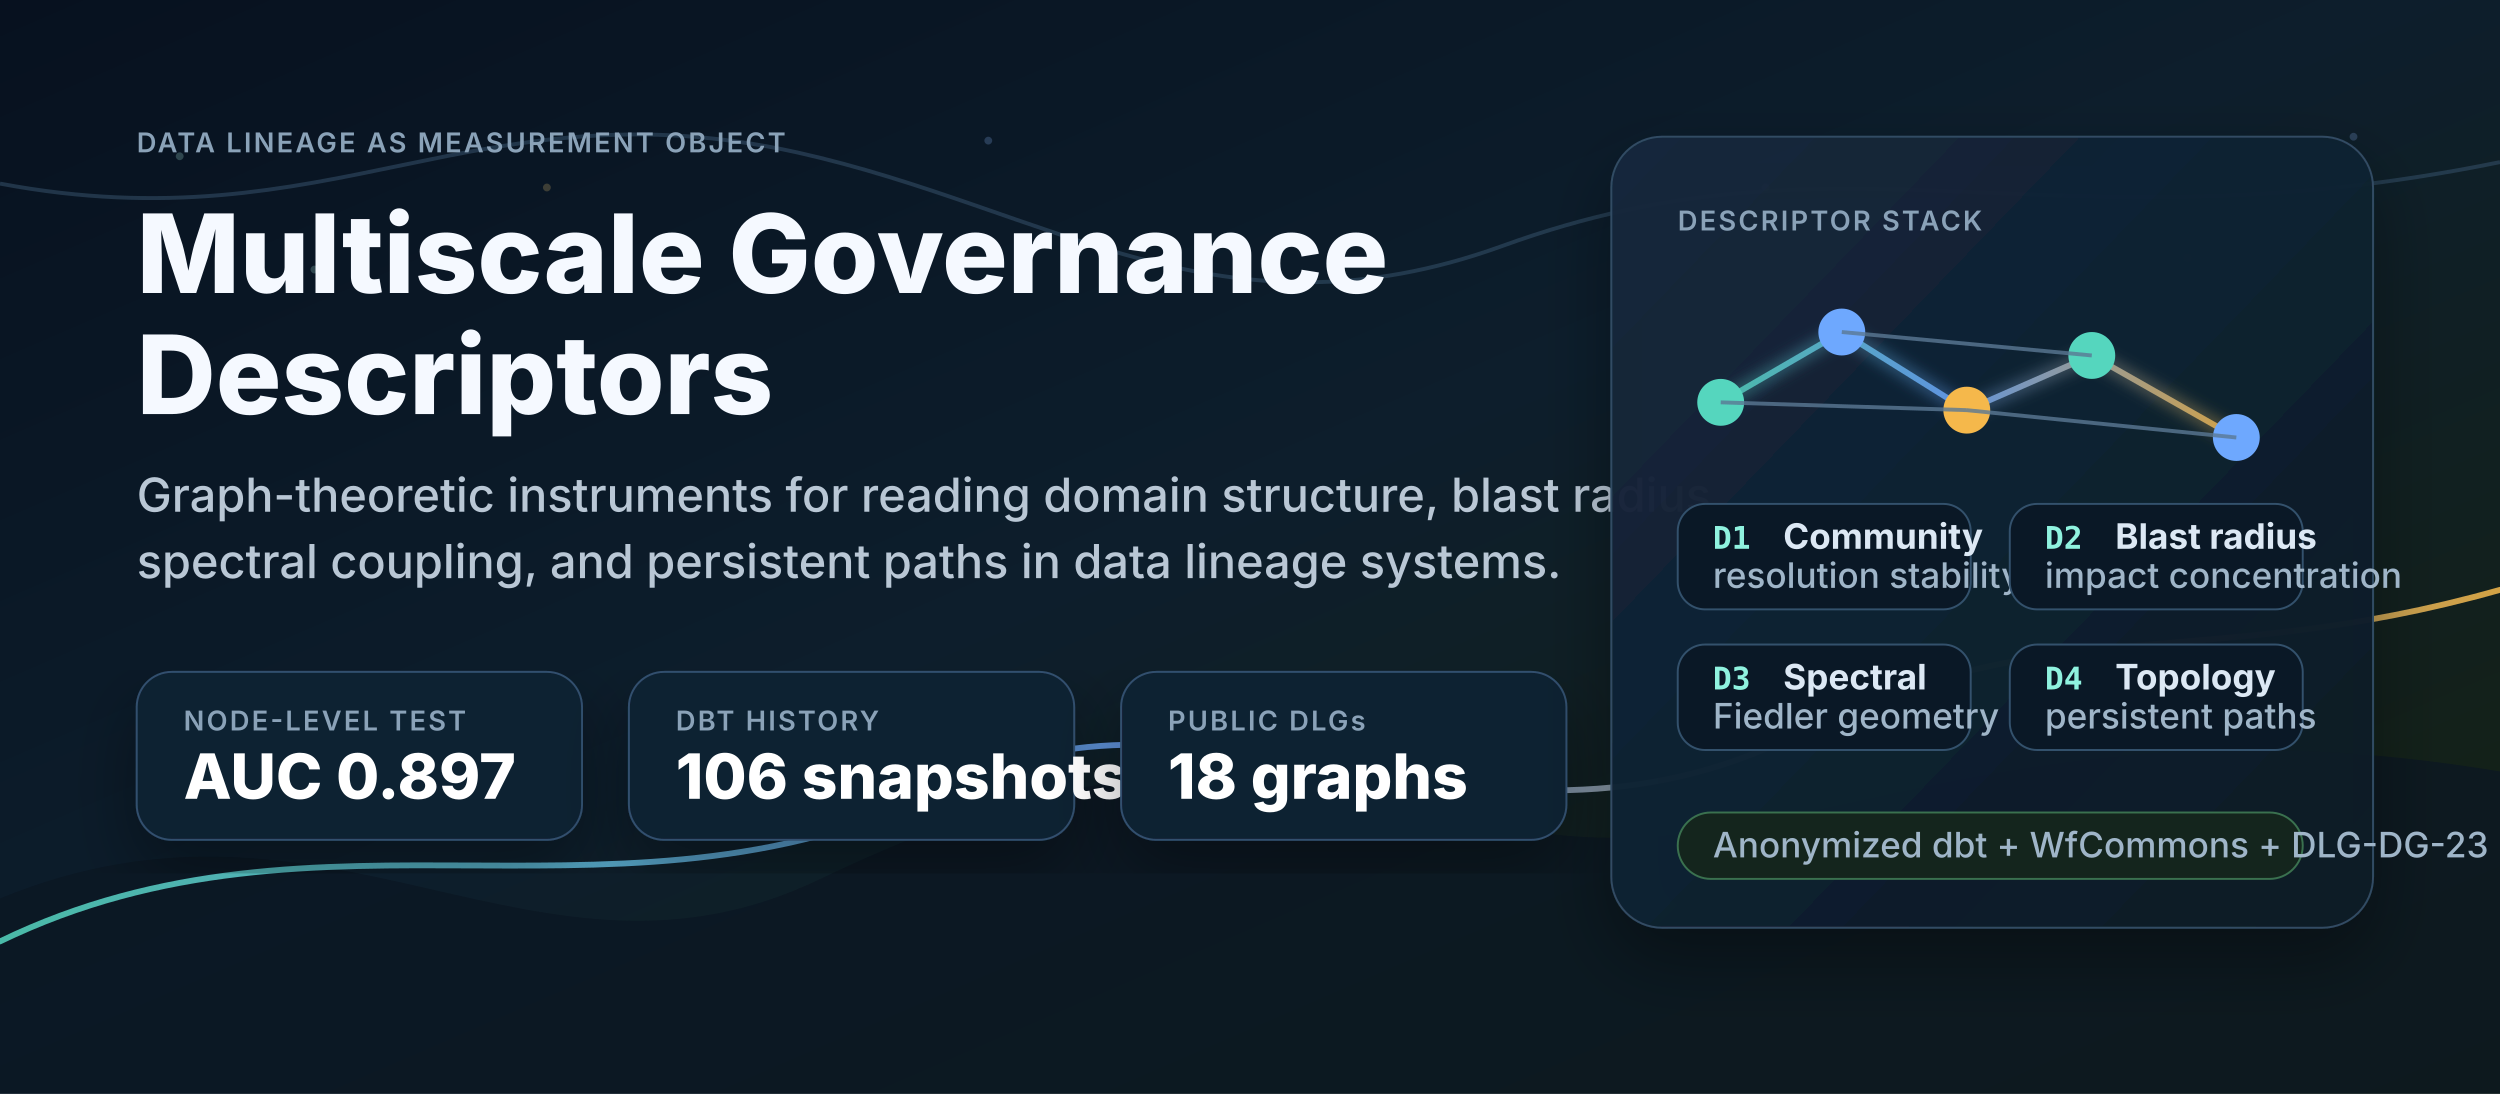
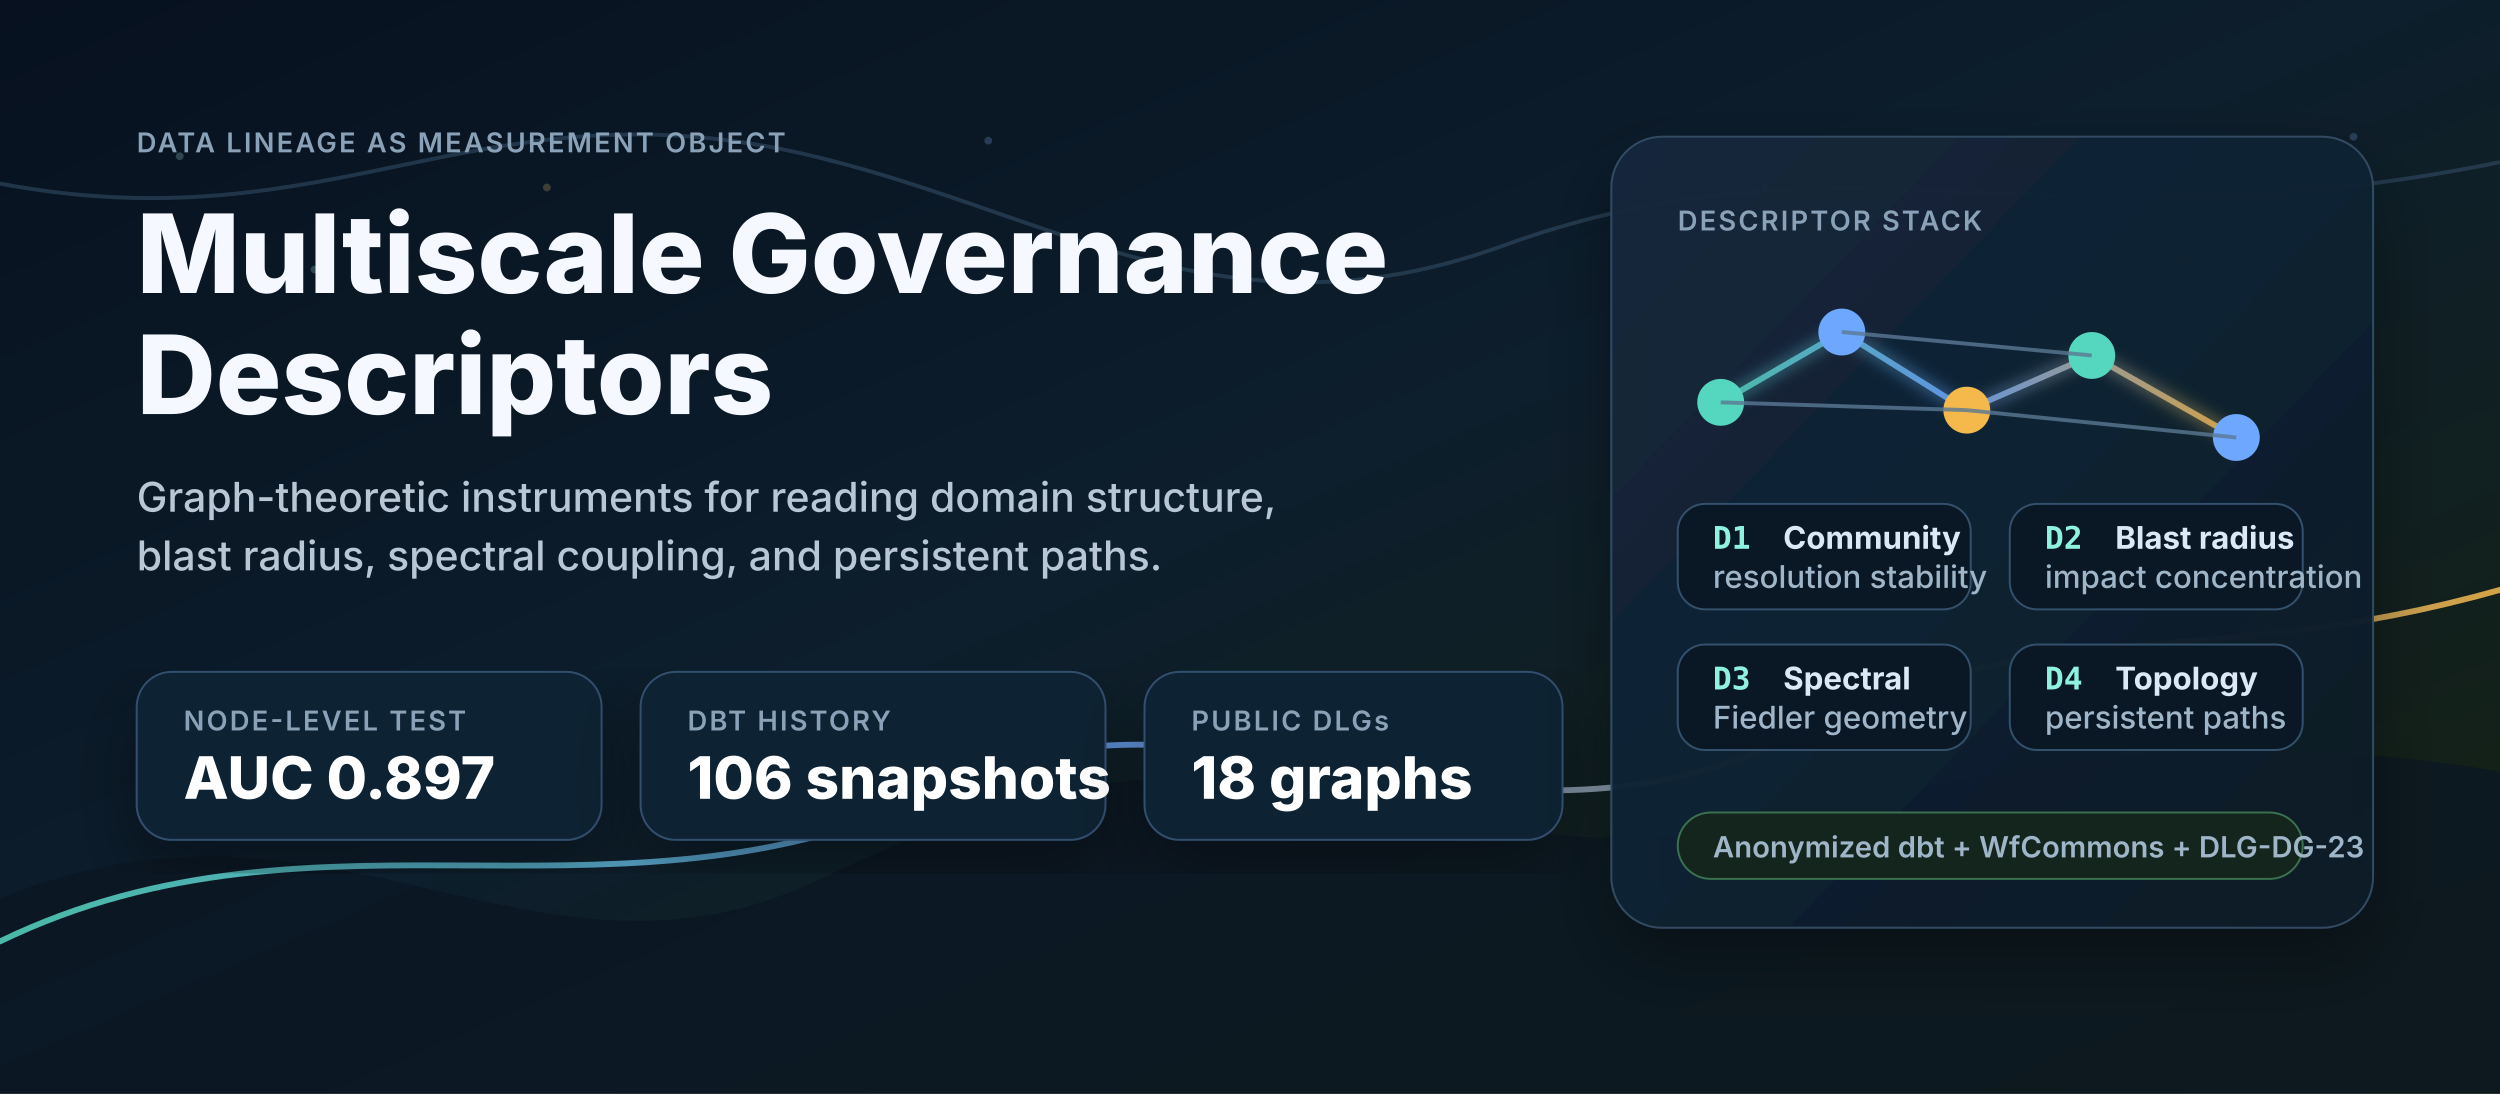
<svg xmlns="http://www.w3.org/2000/svg" width="1280" height="560" viewBox="0 0 1280 560" role="img" aria-labelledby="title desc">
  <defs>
    <linearGradient id="bg" x1="0" y1="0" x2="1" y2="1">
      <stop offset="0" stop-color="#07111f" />
      <stop offset="0.48" stop-color="#0d1e2c" />
      <stop offset="1" stop-color="#162211" />
    </linearGradient>
    <linearGradient id="card" x1="0" y1="0" x2="1" y2="1">
      <stop offset="0" stop-color="#12283d" stop-opacity="0.96" />
      <stop offset="1" stop-color="#0f1a24" stop-opacity="0.98" />
    </linearGradient>
    <linearGradient id="accent" x1="0" y1="0" x2="1" y2="0">
      <stop offset="0" stop-color="#55d6be" />
      <stop offset="0.45" stop-color="#6ea8fe" />
      <stop offset="1" stop-color="#f5b84b" />
    </linearGradient>
    <filter id="softGlow" x="-30%" y="-30%" width="160%" height="160%">
      <feGaussianBlur stdDeviation="4" result="blur" />
      <feMerge>
        <feMergeNode in="blur" />
        <feMergeNode in="SourceGraphic" />
      </feMerge>
    </filter>
    <filter id="shadow" x="-20%" y="-20%" width="140%" height="140%">
      <feDropShadow dx="0" dy="16" stdDeviation="18" flood-color="#000000" flood-opacity="0.35" />
    </filter>
    <style>
-       .small { font: 500 18px -apple-system, BlinkMacSystemFont, "Segoe UI", sans-serif; fill: #9fb5c8; }
+       .small { font: 500 16px -apple-system, BlinkMacSystemFont, "Segoe UI", sans-serif; fill: #9fb5c8; }
+       .micro { font: 600 15px -apple-system, BlinkMacSystemFont, "Segoe UI", sans-serif; fill: #9fb5c8; }
      .tiny { font: 600 14px -apple-system, BlinkMacSystemFont, "Segoe UI", sans-serif; fill: #8aa2b8; letter-spacing: 0.08em; }
      .title { font: 800 56px -apple-system, BlinkMacSystemFont, "Segoe UI", sans-serif; fill: #f5f9ff; }
-       .subtitle { font: 500 24px -apple-system, BlinkMacSystemFont, "Segoe UI", sans-serif; fill: #b9c7d5; }
-       .metric { font: 800 32px -apple-system, BlinkMacSystemFont, "Segoe UI", sans-serif; fill: #ffffff; }
-       .label { font: 650 18px -apple-system, BlinkMacSystemFont, "Segoe UI", sans-serif; fill: #dce8f4; }
+       .subtitle { font: 500 21px -apple-system, BlinkMacSystemFont, "Segoe UI", sans-serif; fill: #b9c7d5; }
+       .metric { font: 800 30px -apple-system, BlinkMacSystemFont, "Segoe UI", sans-serif; fill: #ffffff; }
+       .label { font: 650 16px -apple-system, BlinkMacSystemFont, "Segoe UI", sans-serif; fill: #dce8f4; }
      .mono { font: 700 16px ui-monospace, SFMono-Regular, Menlo, Monaco, Consolas, monospace; fill: #8ff2df; }
      .line { stroke: #35516a; stroke-width: 2; fill: none; }
      .hotline { stroke: url(#accent); stroke-width: 3; fill: none; stroke-linecap: round; opacity: 0.85; }
    </style>
  </defs>
  <rect width="1280" height="560" fill="url(#bg)" />
  <path d="M0 460 C170 390 275 520 420 450 C535 395 620 380 760 420 C900 460 1010 350 1280 395 L1280 560 L0 560 Z" fill="#0a1622" opacity="0.76" />
  <path d="M0 94 C170 126 244 42 408 78 C538 107 625 178 769 126 C945 62 1050 130 1280 83" class="line" opacity="0.55" />
  <path d="M0 482 C165 402 322 485 488 402 C620 336 760 456 920 376 C1050 311 1128 345 1280 302" class="hotline" opacity="0.55" />
  <g opacity="0.22">
    <circle cx="92" cy="80" r="2" fill="#b7f7e9" />
    <circle cx="161" cy="138" r="2" fill="#b7f7e9" />
    <circle cx="280" cy="96" r="2" fill="#f5cf76" />
    <circle cx="506" cy="72" r="2" fill="#8fb9ff" />
    <circle cx="904" cy="96" r="2" fill="#b7f7e9" />
    <circle cx="1120" cy="132" r="2" fill="#f5cf76" />
    <circle cx="1205" cy="70" r="2" fill="#8fb9ff" />
  </g>
  <g transform="translate(70 78)">
-     <text class="tiny">DATA LINEAGE AS MEASUREMENT OBJECT</text>
+     <text class="tiny" textLength="318" lengthAdjust="spacingAndGlyphs">DATA LINEAGE AS MEASUREMENT OBJECT</text>
    <text class="title" y="72">Multiscale Governance</text>
    <text class="title" y="134">Descriptors</text>
-     <text class="subtitle" y="184">Graph-theoretic instruments for reading domain structure, blast radius,</text>
-     <text class="subtitle" y="218">spectral coupling, and persistent paths in data lineage systems.</text>
+     <text class="subtitle" y="184" textLength="610" lengthAdjust="spacingAndGlyphs">Graph-theoretic instruments for reading domain structure,</text>
+     <text class="subtitle" y="214" textLength="575" lengthAdjust="spacingAndGlyphs">blast radius, spectral coupling, and persistent paths.</text>
    <g transform="translate(0 266)">
-       <rect width="228" height="86" rx="18" fill="#102033" stroke="#31506e" filter="url(#shadow)" />
+       <rect width="238" height="86" rx="18" fill="#102033" stroke="#31506e" filter="url(#shadow)" />
      <text class="tiny" x="24" y="30">NODE-LEVEL TEST</text>
      <text class="metric" x="24" y="65">AUC 0.897</text>
    </g>
-     <g transform="translate(252 266)">
-       <rect width="228" height="86" rx="18" fill="#102033" stroke="#31506e" filter="url(#shadow)" />
+     <g transform="translate(258 266)">
+       <rect width="238" height="86" rx="18" fill="#102033" stroke="#31506e" filter="url(#shadow)" />
      <text class="tiny" x="24" y="30">DBT HISTORY</text>
-       <text class="metric" x="24" y="65">106 snapshots</text>
+       <text class="metric" x="24" y="65" textLength="186" lengthAdjust="spacingAndGlyphs">106 snapshots</text>
    </g>
-     <g transform="translate(504 266)">
-       <rect width="228" height="86" rx="18" fill="#102033" stroke="#31506e" filter="url(#shadow)" />
+     <g transform="translate(516 266)">
+       <rect width="214" height="86" rx="18" fill="#102033" stroke="#31506e" filter="url(#shadow)" />
      <text class="tiny" x="24" y="30">PUBLIC DLGs</text>
      <text class="metric" x="24" y="65">18 graphs</text>
    </g>
  </g>
  <g transform="translate(825 70)">
    <rect width="390" height="405" rx="26" fill="url(#card)" stroke="#314b63" filter="url(#shadow)" />
    <text class="tiny" x="34" y="48">DESCRIPTOR STACK</text>
    <g transform="translate(34 78)">
      <path d="M22 58 L84 22 L148 62 L212 34 L286 76" class="hotline" filter="url(#softGlow)" />
      <circle cx="22" cy="58" r="12" fill="#55d6be" />
      <circle cx="84" cy="22" r="12" fill="#6ea8fe" />
      <circle cx="148" cy="62" r="12" fill="#f5b84b" />
      <circle cx="212" cy="34" r="12" fill="#55d6be" />
      <circle cx="286" cy="76" r="12" fill="#6ea8fe" />
      <path d="M84 22 L212 34 M22 58 L148 62 M148 62 L286 76" stroke="#5a7894" stroke-width="2" opacity="0.8" />
    </g>
    <g transform="translate(34 188)">
      <rect width="150" height="54" rx="14" fill="#0a1826" stroke="#33516c" />
      <text class="mono" x="18" y="23">D1</text>
-       <text class="label" x="54" y="23">Community</text>
-       <text class="small" x="18" y="43">resolution stability</text>
+       <text class="label" x="54" y="23" textLength="82" lengthAdjust="spacingAndGlyphs">Community</text>
+       <text class="small" x="18" y="43" textLength="114" lengthAdjust="spacingAndGlyphs">resolution stability</text>
    </g>
    <g transform="translate(204 188)">
      <rect width="150" height="54" rx="14" fill="#0a1826" stroke="#33516c" />
      <text class="mono" x="18" y="23">D2</text>
-       <text class="label" x="54" y="23">Blast radius</text>
-       <text class="small" x="18" y="43">impact concentration</text>
+       <text class="label" x="54" y="23" textLength="84" lengthAdjust="spacingAndGlyphs">Blast radius</text>
+       <text class="small" x="18" y="43" textLength="114" lengthAdjust="spacingAndGlyphs">impact concentration</text>
    </g>
    <g transform="translate(34 260)">
      <rect width="150" height="54" rx="14" fill="#0a1826" stroke="#33516c" />
      <text class="mono" x="18" y="23">D3</text>
-       <text class="label" x="54" y="23">Spectral</text>
-       <text class="small" x="18" y="43">Fiedler geometry</text>
+       <text class="label" x="54" y="23" textLength="66" lengthAdjust="spacingAndGlyphs">Spectral</text>
+       <text class="small" x="18" y="43" textLength="114" lengthAdjust="spacingAndGlyphs">Fiedler geometry</text>
    </g>
    <g transform="translate(204 260)">
      <rect width="150" height="54" rx="14" fill="#0a1826" stroke="#33516c" />
      <text class="mono" x="18" y="23">D4</text>
-       <text class="label" x="54" y="23">Topology</text>
-       <text class="small" x="18" y="43">persistent paths</text>
+       <text class="label" x="54" y="23" textLength="68" lengthAdjust="spacingAndGlyphs">Topology</text>
+       <text class="small" x="18" y="43" textLength="114" lengthAdjust="spacingAndGlyphs">persistent paths</text>
    </g>
    <g transform="translate(34 346)">
      <rect width="320" height="34" rx="17" fill="#14251d" stroke="#3a714f" />
-       <text class="small" x="18" y="23" fill="#bceccf">Anonymized dbt + WfCommons + DLG-DG-23</text>
+       <text class="micro" x="18" y="23" fill="#bceccf" textLength="282" lengthAdjust="spacingAndGlyphs">Anonymized dbt + WfCommons + DLG-DG-23</text>
    </g>
  </g>
</svg>
